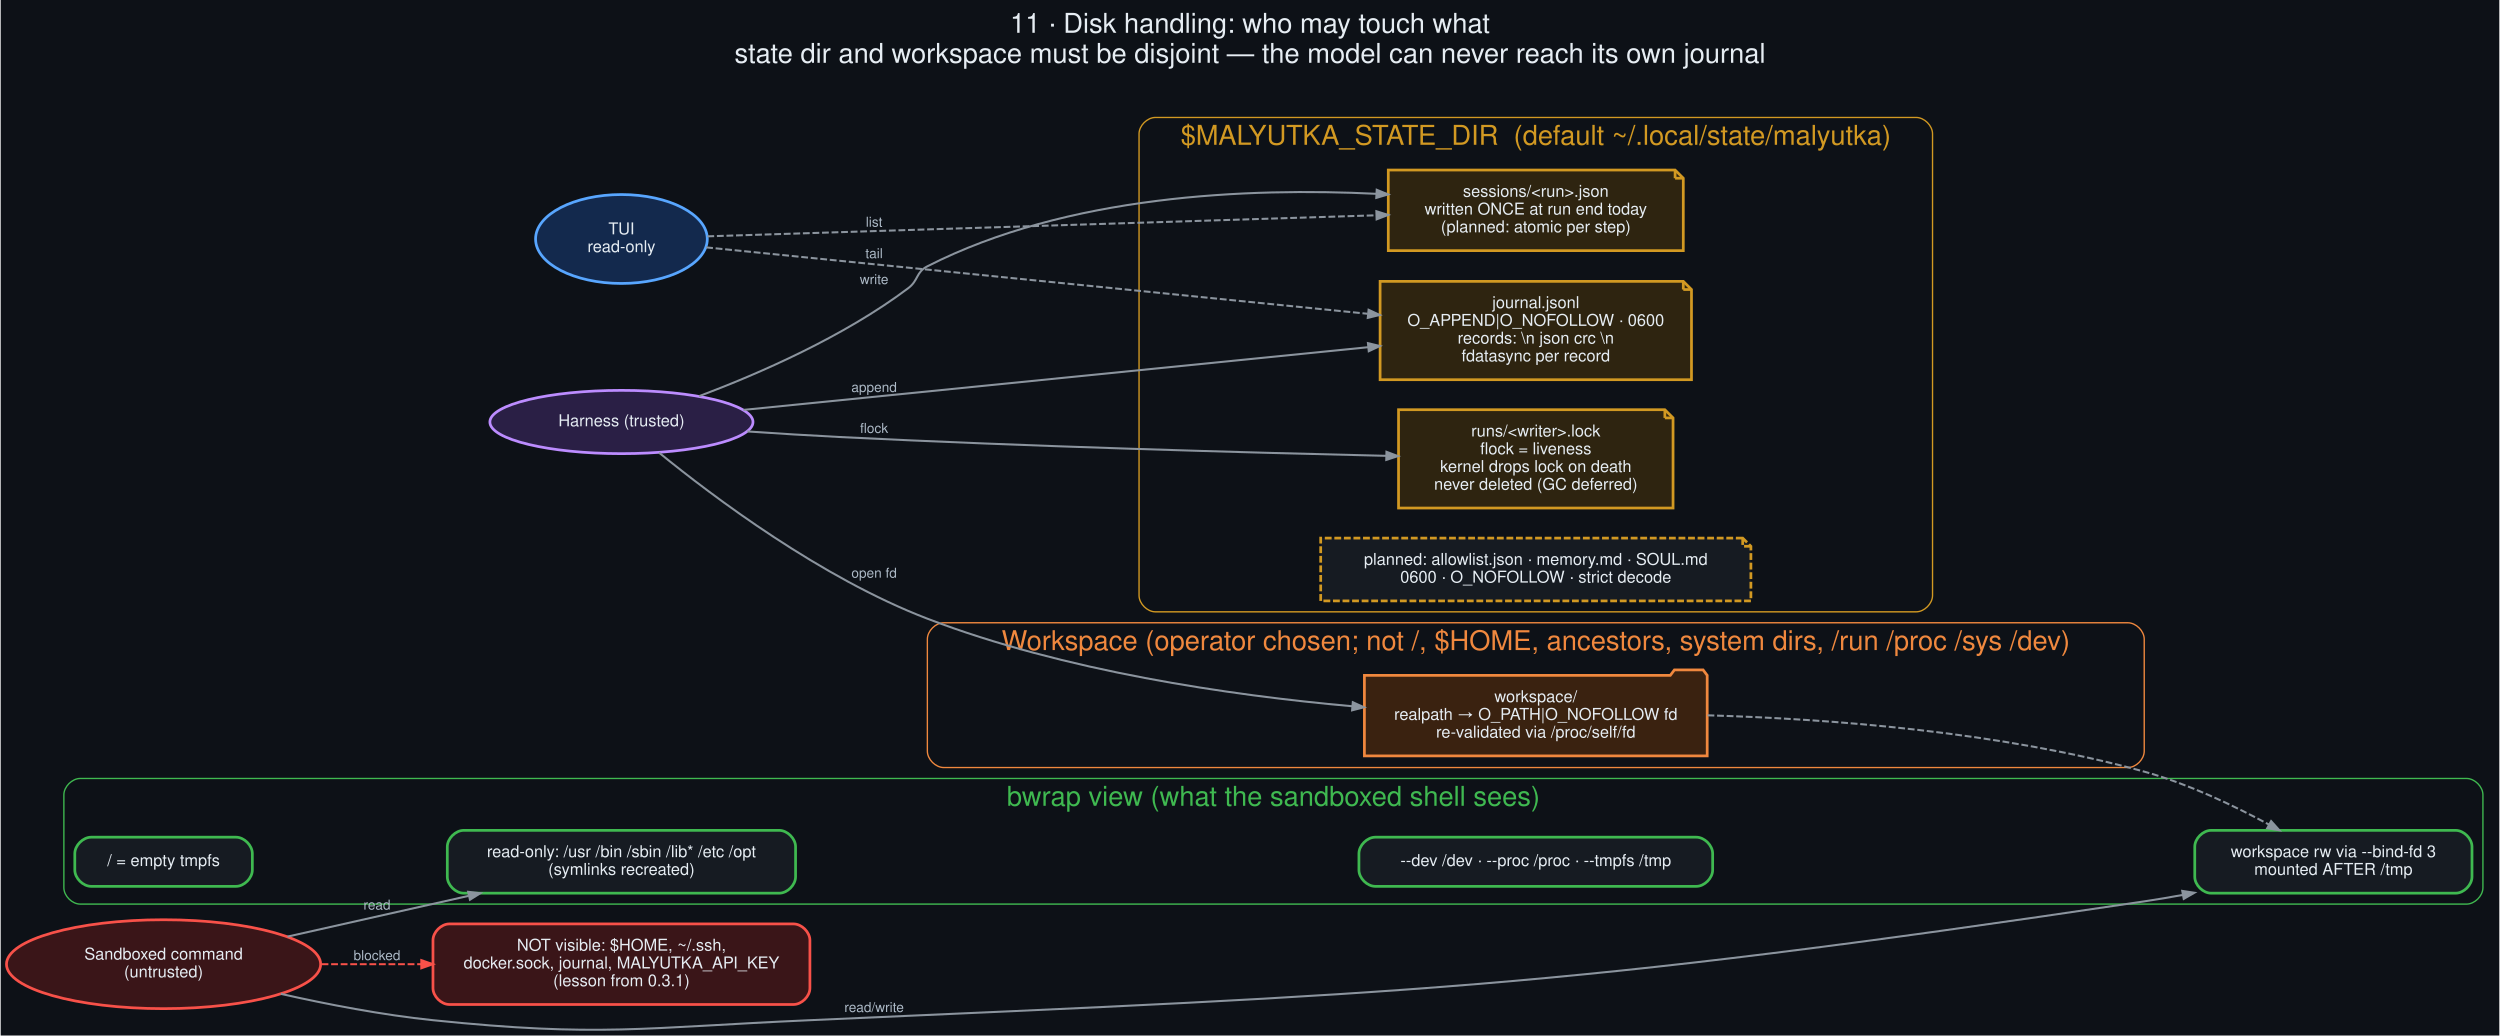
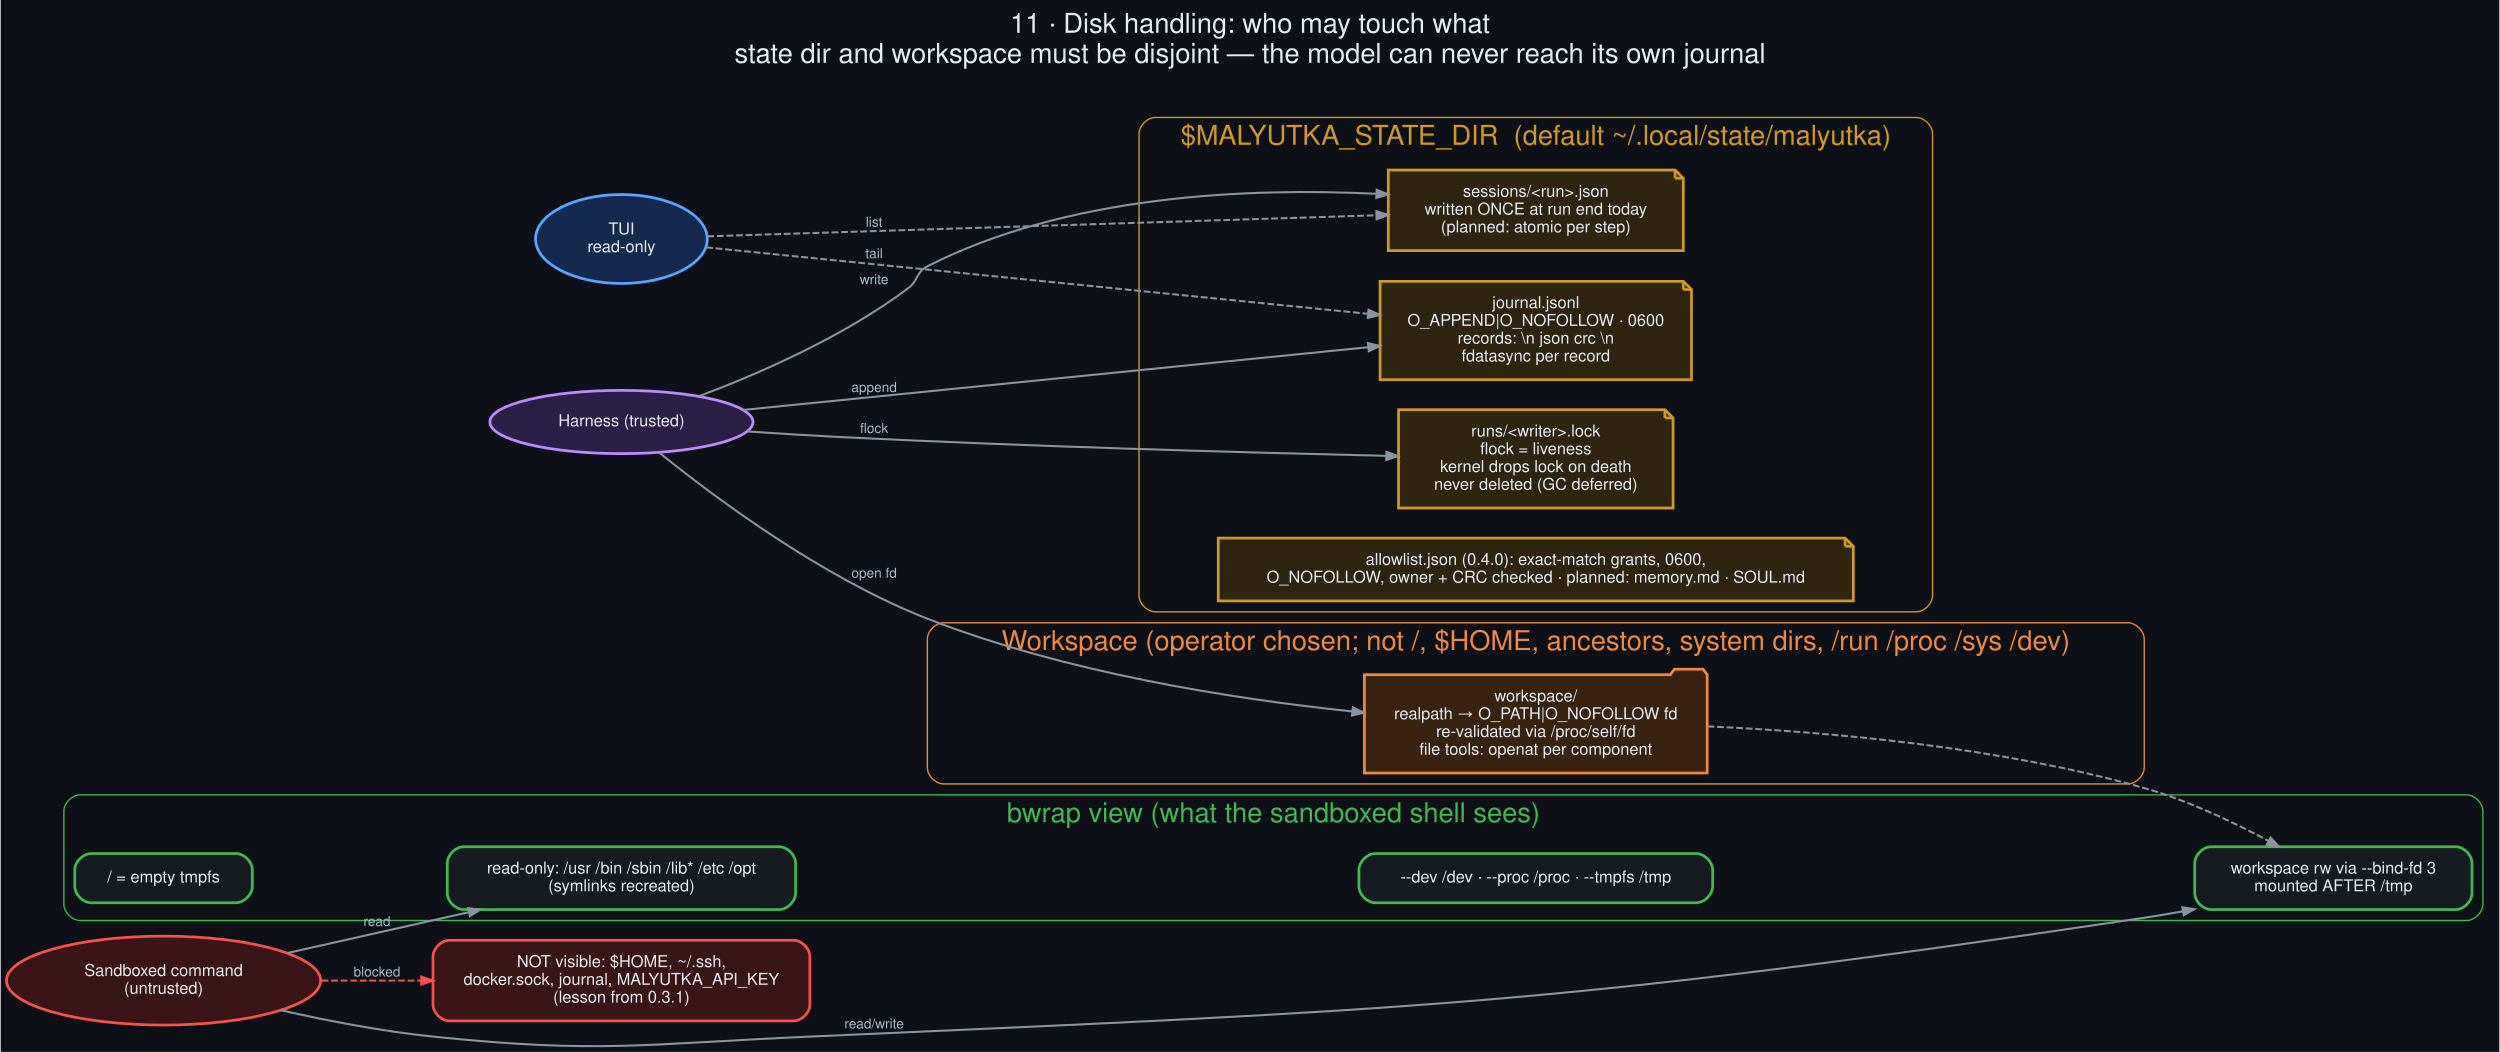
- <svg xmlns="http://www.w3.org/2000/svg" width="1830pt" height="758pt" viewBox="0.00 0.00 1829.52 758.22">
-   <g id="graph0" class="graph" transform="scale(1 1) rotate(0) translate(4 754.22)">
-     <polygon fill="#0d1117" stroke="transparent" points="-4,4 -4,-754.22 1825.52,-754.22 1825.52,4 -4,4" />
-     <text text-anchor="middle" x="910.76" y="-730.22" font-family="Helvetica,sans-Serif" font-size="20.00" fill="#e6edf3">11 · Disk handling: who may touch what</text>
-     <text text-anchor="middle" x="910.76" y="-708.22" font-family="Helvetica,sans-Serif" font-size="20.00" fill="#e6edf3">state dir and workspace must be disjoint — the model can never reach its own journal</text>
-     <text text-anchor="middle" x="910.76" y="-686.22" font-family="Helvetica,sans-Serif" font-size="20.00" fill="#e6edf3"> </text>
+ <svg xmlns="http://www.w3.org/2000/svg" width="1830pt" height="770pt" viewBox="0.00 0.00 1829.52 770.22">
+   <g id="graph0" class="graph" transform="scale(1 1) rotate(0) translate(4 766.22)">
+     <polygon fill="#0d1117" stroke="transparent" points="-4,4 -4,-766.22 1825.52,-766.22 1825.52,4 -4,4" />
+     <text text-anchor="middle" x="910.76" y="-742.22" font-family="Helvetica,sans-Serif" font-size="20.00" fill="#e6edf3">11 · Disk handling: who may touch what</text>
+     <text text-anchor="middle" x="910.76" y="-720.22" font-family="Helvetica,sans-Serif" font-size="20.00" fill="#e6edf3">state dir and workspace must be disjoint — the model can never reach its own journal</text>
+     <text text-anchor="middle" x="910.76" y="-698.22" font-family="Helvetica,sans-Serif" font-size="20.00" fill="#e6edf3"> </text>
    <g id="clust1" class="cluster">
-       <path fill="#0d1117" stroke="#d29922" d="M841.52,-306.22C841.52,-306.22 1398.52,-306.22 1398.52,-306.22 1404.52,-306.22 1410.52,-312.22 1410.52,-318.22 1410.52,-318.22 1410.52,-656.22 1410.52,-656.22 1410.52,-662.22 1404.52,-668.22 1398.52,-668.22 1398.52,-668.22 841.52,-668.22 841.52,-668.22 835.52,-668.22 829.52,-662.22 829.52,-656.22 829.52,-656.22 829.52,-318.22 829.52,-318.22 829.52,-312.22 835.52,-306.22 841.52,-306.22" />
-       <text text-anchor="middle" x="1120.02" y="-648.22" font-family="Helvetica,sans-Serif" font-size="20.00" fill="#d29922">$MALYUTKA_STATE_DIR  (default ~/.local/state/malyutka)</text>
+       <path fill="#0d1117" stroke="#d29922" d="M841.52,-318.22C841.52,-318.22 1398.52,-318.22 1398.52,-318.22 1404.52,-318.22 1410.52,-324.22 1410.52,-330.22 1410.52,-330.22 1410.52,-668.22 1410.52,-668.22 1410.52,-674.22 1404.52,-680.22 1398.52,-680.22 1398.52,-680.22 841.52,-680.22 841.52,-680.22 835.52,-680.22 829.52,-674.22 829.52,-668.22 829.52,-668.22 829.52,-330.22 829.52,-330.22 829.52,-324.22 835.52,-318.22 841.52,-318.22" />
+       <text text-anchor="middle" x="1120.02" y="-660.22" font-family="Helvetica,sans-Serif" font-size="20.00" fill="#d29922">$MALYUTKA_STATE_DIR  (default ~/.local/state/malyutka)</text>
    </g>
    <g id="clust2" class="cluster">
-       <path fill="#0d1117" stroke="#f0883e" d="M686.52,-192.22C686.52,-192.22 1553.52,-192.22 1553.52,-192.22 1559.52,-192.22 1565.52,-198.22 1565.52,-204.22 1565.52,-204.22 1565.52,-286.22 1565.52,-286.22 1565.52,-292.22 1559.52,-298.22 1553.52,-298.22 1553.52,-298.22 686.52,-298.22 686.52,-298.22 680.52,-298.22 674.52,-292.22 674.52,-286.22 674.52,-286.22 674.52,-204.22 674.52,-204.22 674.52,-198.22 680.52,-192.22 686.52,-192.22" />
-       <text text-anchor="middle" x="1120.02" y="-278.22" font-family="Helvetica,sans-Serif" font-size="20.00" fill="#f0883e">Workspace (operator chosen; not /, $HOME, ancestors, system dirs, /run /proc /sys /dev)</text>
+       <path fill="#0d1117" stroke="#f0883e" d="M686.52,-192.22C686.52,-192.22 1553.52,-192.22 1553.52,-192.22 1559.52,-192.22 1565.52,-198.22 1565.52,-204.22 1565.52,-204.22 1565.52,-298.22 1565.52,-298.22 1565.52,-304.22 1559.52,-310.22 1553.52,-310.22 1553.52,-310.22 686.52,-310.22 686.52,-310.22 680.52,-310.22 674.52,-304.22 674.52,-298.22 674.52,-298.22 674.52,-204.22 674.52,-204.22 674.52,-198.22 680.52,-192.22 686.52,-192.22" />
+       <text text-anchor="middle" x="1120.02" y="-290.22" font-family="Helvetica,sans-Serif" font-size="20.00" fill="#f0883e">Workspace (operator chosen; not /, $HOME, ancestors, system dirs, /run /proc /sys /dev)</text>
    </g>
    <g id="clust3" class="cluster">
      <path fill="#0d1117" stroke="#3fb950" d="M54.26,-92.22C54.26,-92.22 1801.52,-92.22 1801.52,-92.22 1807.52,-92.22 1813.52,-98.22 1813.52,-104.22 1813.52,-104.22 1813.52,-172.22 1813.52,-172.22 1813.52,-178.22 1807.52,-184.22 1801.52,-184.22 1801.52,-184.22 54.26,-184.22 54.26,-184.22 48.26,-184.22 42.26,-178.22 42.26,-172.22 42.26,-172.22 42.26,-104.22 42.26,-104.22 42.26,-98.22 48.26,-92.22 54.26,-92.22" />
      <text text-anchor="middle" x="927.89" y="-164.22" font-family="Helvetica,sans-Serif" font-size="20.00" fill="#3fb950">bwrap view (what the sandboxed shell sees)</text>
    </g>
    <g id="node1" class="node">
-       <polygon fill="#2e2410" stroke="#d29922" stroke-width="2" points="1228.02,-548.22 1006.02,-548.22 1006.02,-476.22 1234.02,-476.22 1234.02,-542.22 1228.02,-548.22" />
-       <polyline fill="none" stroke="#d29922" stroke-width="2" points="1228.02,-548.22 1228.02,-542.22 " />
-       <polyline fill="none" stroke="#d29922" stroke-width="2" points="1234.02,-542.22 1228.02,-542.22 " />
-       <text text-anchor="middle" x="1120.02" y="-528.62" font-family="Helvetica,sans-Serif" font-size="12.00" fill="#e6edf3">journal.jsonl</text>
-       <text text-anchor="middle" x="1120.02" y="-515.62" font-family="Helvetica,sans-Serif" font-size="12.00" fill="#e6edf3">O_APPEND|O_NOFOLLOW · 0600</text>
-       <text text-anchor="middle" x="1120.02" y="-502.62" font-family="Helvetica,sans-Serif" font-size="12.00" fill="#e6edf3">records: \n json crc \n</text>
-       <text text-anchor="middle" x="1120.02" y="-489.62" font-family="Helvetica,sans-Serif" font-size="12.00" fill="#e6edf3">fdatasync per record</text>
+       <polygon fill="#2e2410" stroke="#d29922" stroke-width="2" points="1228.02,-560.22 1006.02,-560.22 1006.02,-488.22 1234.02,-488.22 1234.02,-554.22 1228.02,-560.22" />
+       <polyline fill="none" stroke="#d29922" stroke-width="2" points="1228.02,-560.22 1228.02,-554.22 " />
+       <polyline fill="none" stroke="#d29922" stroke-width="2" points="1234.02,-554.22 1228.02,-554.22 " />
+       <text text-anchor="middle" x="1120.02" y="-540.62" font-family="Helvetica,sans-Serif" font-size="12.00" fill="#e6edf3">journal.jsonl</text>
+       <text text-anchor="middle" x="1120.02" y="-527.62" font-family="Helvetica,sans-Serif" font-size="12.00" fill="#e6edf3">O_APPEND|O_NOFOLLOW · 0600</text>
+       <text text-anchor="middle" x="1120.02" y="-514.62" font-family="Helvetica,sans-Serif" font-size="12.00" fill="#e6edf3">records: \n json crc \n</text>
+       <text text-anchor="middle" x="1120.02" y="-501.62" font-family="Helvetica,sans-Serif" font-size="12.00" fill="#e6edf3">fdatasync per record</text>
    </g>
    <g id="node2" class="node">
-       <polygon fill="#2e2410" stroke="#d29922" stroke-width="2" points="1214.52,-454.22 1019.52,-454.22 1019.52,-382.22 1220.52,-382.22 1220.52,-448.22 1214.52,-454.22" />
-       <polyline fill="none" stroke="#d29922" stroke-width="2" points="1214.52,-454.22 1214.52,-448.22 " />
-       <polyline fill="none" stroke="#d29922" stroke-width="2" points="1220.52,-448.22 1214.52,-448.22 " />
-       <text text-anchor="middle" x="1120.02" y="-434.62" font-family="Helvetica,sans-Serif" font-size="12.00" fill="#e6edf3">runs/&lt;writer&gt;.lock</text>
-       <text text-anchor="middle" x="1120.02" y="-421.62" font-family="Helvetica,sans-Serif" font-size="12.00" fill="#e6edf3">flock = liveness</text>
-       <text text-anchor="middle" x="1120.02" y="-408.62" font-family="Helvetica,sans-Serif" font-size="12.00" fill="#e6edf3">kernel drops lock on death</text>
-       <text text-anchor="middle" x="1120.02" y="-395.62" font-family="Helvetica,sans-Serif" font-size="12.00" fill="#e6edf3">never deleted (GC deferred)</text>
+       <polygon fill="#2e2410" stroke="#d29922" stroke-width="2" points="1214.52,-466.22 1019.52,-466.22 1019.52,-394.22 1220.52,-394.22 1220.52,-460.22 1214.52,-466.22" />
+       <polyline fill="none" stroke="#d29922" stroke-width="2" points="1214.52,-466.22 1214.52,-460.22 " />
+       <polyline fill="none" stroke="#d29922" stroke-width="2" points="1220.52,-460.22 1214.52,-460.22 " />
+       <text text-anchor="middle" x="1120.02" y="-446.62" font-family="Helvetica,sans-Serif" font-size="12.00" fill="#e6edf3">runs/&lt;writer&gt;.lock</text>
+       <text text-anchor="middle" x="1120.02" y="-433.62" font-family="Helvetica,sans-Serif" font-size="12.00" fill="#e6edf3">flock = liveness</text>
+       <text text-anchor="middle" x="1120.02" y="-420.62" font-family="Helvetica,sans-Serif" font-size="12.00" fill="#e6edf3">kernel drops lock on death</text>
+       <text text-anchor="middle" x="1120.02" y="-407.62" font-family="Helvetica,sans-Serif" font-size="12.00" fill="#e6edf3">never deleted (GC deferred)</text>
    </g>
    <g id="node3" class="node">
-       <polygon fill="#2e2410" stroke="#d29922" stroke-width="2" points="1222.02,-629.72 1012.02,-629.72 1012.02,-570.72 1228.02,-570.72 1228.02,-623.72 1222.02,-629.72" />
-       <polyline fill="none" stroke="#d29922" stroke-width="2" points="1222.02,-629.72 1222.02,-623.72 " />
-       <polyline fill="none" stroke="#d29922" stroke-width="2" points="1228.02,-623.72 1222.02,-623.72 " />
-       <text text-anchor="middle" x="1120.02" y="-610.12" font-family="Helvetica,sans-Serif" font-size="12.00" fill="#e6edf3">sessions/&lt;run&gt;.json</text>
-       <text text-anchor="middle" x="1120.02" y="-597.12" font-family="Helvetica,sans-Serif" font-size="12.00" fill="#e6edf3">written ONCE at run end today</text>
-       <text text-anchor="middle" x="1120.02" y="-584.12" font-family="Helvetica,sans-Serif" font-size="12.00" fill="#e6edf3">(planned: atomic per step)</text>
+       <polygon fill="#2e2410" stroke="#d29922" stroke-width="2" points="1222.02,-641.72 1012.02,-641.72 1012.02,-582.72 1228.02,-582.72 1228.02,-635.72 1222.02,-641.72" />
+       <polyline fill="none" stroke="#d29922" stroke-width="2" points="1222.02,-641.72 1222.02,-635.72 " />
+       <polyline fill="none" stroke="#d29922" stroke-width="2" points="1228.02,-635.72 1222.02,-635.72 " />
+       <text text-anchor="middle" x="1120.02" y="-622.12" font-family="Helvetica,sans-Serif" font-size="12.00" fill="#e6edf3">sessions/&lt;run&gt;.json</text>
+       <text text-anchor="middle" x="1120.02" y="-609.12" font-family="Helvetica,sans-Serif" font-size="12.00" fill="#e6edf3">written ONCE at run end today</text>
+       <text text-anchor="middle" x="1120.02" y="-596.12" font-family="Helvetica,sans-Serif" font-size="12.00" fill="#e6edf3">(planned: atomic per step)</text>
    </g>
    <g id="node4" class="node">
-       <polygon fill="#161b22" stroke="#d29922" stroke-width="2" stroke-dasharray="5,2" points="1271.52,-360.22 962.52,-360.22 962.52,-314.22 1277.52,-314.22 1277.52,-354.22 1271.52,-360.22" />
-       <polyline fill="none" stroke="#d29922" stroke-width="2" stroke-dasharray="5,2" points="1271.52,-360.22 1271.52,-354.22 " />
-       <polyline fill="none" stroke="#d29922" stroke-width="2" stroke-dasharray="5,2" points="1277.52,-354.22 1271.52,-354.22 " />
-       <text text-anchor="middle" x="1120.02" y="-340.62" font-family="Helvetica,sans-Serif" font-size="12.00" fill="#e6edf3">planned: allowlist.json · memory.md · SOUL.md</text>
-       <text text-anchor="middle" x="1120.02" y="-327.62" font-family="Helvetica,sans-Serif" font-size="12.00" fill="#e6edf3">0600 · O_NOFOLLOW · strict decode</text>
+       <polygon fill="#2e2410" stroke="#d29922" stroke-width="2" points="1346.52,-372.22 887.52,-372.22 887.52,-326.22 1352.52,-326.22 1352.52,-366.22 1346.52,-372.22" />
+       <polyline fill="none" stroke="#d29922" stroke-width="2" points="1346.52,-372.22 1346.52,-366.22 " />
+       <polyline fill="none" stroke="#d29922" stroke-width="2" points="1352.52,-366.22 1346.52,-366.22 " />
+       <text text-anchor="middle" x="1120.02" y="-352.62" font-family="Helvetica,sans-Serif" font-size="12.00" fill="#e6edf3">allowlist.json (0.4.0): exact-match grants, 0600,</text>
+       <text text-anchor="middle" x="1120.02" y="-339.62" font-family="Helvetica,sans-Serif" font-size="12.00" fill="#e6edf3">O_NOFOLLOW, owner + CRC checked · planned: memory.md · SOUL.md</text>
    </g>
    <g id="node5" class="node">
-       <polygon fill="#3a2210" stroke="#f0883e" stroke-width="2" points="1245.52,-259.72 1242.52,-263.72 1221.52,-263.72 1218.52,-259.72 994.52,-259.72 994.52,-200.72 1245.52,-200.72 1245.52,-259.72" />
-       <text text-anchor="middle" x="1120.02" y="-240.12" font-family="Helvetica,sans-Serif" font-size="12.00" fill="#e6edf3">workspace/</text>
-       <text text-anchor="middle" x="1120.02" y="-227.12" font-family="Helvetica,sans-Serif" font-size="12.00" fill="#e6edf3">realpath → O_PATH|O_NOFOLLOW fd</text>
-       <text text-anchor="middle" x="1120.02" y="-214.12" font-family="Helvetica,sans-Serif" font-size="12.00" fill="#e6edf3">re-validated via /proc/self/fd</text>
+       <polygon fill="#3a2210" stroke="#f0883e" stroke-width="2" points="1245.52,-272.22 1242.52,-276.22 1221.52,-276.22 1218.52,-272.22 994.52,-272.22 994.52,-200.22 1245.52,-200.22 1245.52,-272.22" />
+       <text text-anchor="middle" x="1120.02" y="-252.62" font-family="Helvetica,sans-Serif" font-size="12.00" fill="#e6edf3">workspace/</text>
+       <text text-anchor="middle" x="1120.02" y="-239.62" font-family="Helvetica,sans-Serif" font-size="12.00" fill="#e6edf3">realpath → O_PATH|O_NOFOLLOW fd</text>
+       <text text-anchor="middle" x="1120.02" y="-226.62" font-family="Helvetica,sans-Serif" font-size="12.00" fill="#e6edf3">re-validated via /proc/self/fd</text>
+       <text text-anchor="middle" x="1120.02" y="-213.62" font-family="Helvetica,sans-Serif" font-size="12.00" fill="#e6edf3">file tools: openat per component</text>
    </g>
    <g id="node9" class="node">
      <path fill="#161b22" stroke="#3fb950" stroke-width="2" d="M1793.52,-146.22C1793.52,-146.22 1614.52,-146.22 1614.52,-146.22 1608.52,-146.22 1602.52,-140.22 1602.52,-134.22 1602.52,-134.22 1602.52,-112.22 1602.52,-112.22 1602.52,-106.22 1608.52,-100.22 1614.52,-100.22 1614.52,-100.22 1793.52,-100.22 1793.52,-100.22 1799.52,-100.22 1805.52,-106.22 1805.52,-112.22 1805.52,-112.22 1805.52,-134.22 1805.52,-134.22 1805.52,-140.22 1799.52,-146.22 1793.52,-146.22" />
      <text text-anchor="middle" x="1704.02" y="-126.62" font-family="Helvetica,sans-Serif" font-size="12.00" fill="#e6edf3">workspace rw via --bind-fd 3</text>
      <text text-anchor="middle" x="1704.02" y="-113.62" font-family="Helvetica,sans-Serif" font-size="12.00" fill="#e6edf3">mounted AFTER /tmp</text>
    </g>
    <g id="edge5" class="edge">
-       <path fill="none" stroke="#8b949e" stroke-width="1.5" stroke-dasharray="5,2" d="M1245.76,-230.46C1336.05,-227.82 1460.2,-218.34 1565.52,-189.22 1597.46,-180.39 1631.03,-164.42 1657,-150.4" />
-       <polygon fill="#8b949e" stroke="#8b949e" stroke-width="1.5" points="1658.44,-153.01 1664.46,-146.31 1655.58,-147.79 1658.44,-153.01" />
+       <path fill="none" stroke="#8b949e" stroke-width="1.5" stroke-dasharray="5,2" d="M1245.8,-234.36C1336.1,-230.31 1460.25,-219.08 1565.52,-189.22 1597.14,-180.25 1630.44,-164.45 1656.34,-150.56" />
+       <polygon fill="#8b949e" stroke="#8b949e" stroke-width="1.5" points="1658.08,-153 1664.13,-146.33 1655.24,-147.77 1658.08,-153" />
    </g>
    <g id="node6" class="node">
      <path fill="#161b22" stroke="#3fb950" stroke-width="2" d="M168.26,-141.22C168.26,-141.22 62.26,-141.22 62.26,-141.22 56.26,-141.22 50.26,-135.22 50.26,-129.22 50.26,-129.22 50.26,-117.22 50.26,-117.22 50.26,-111.22 56.26,-105.22 62.26,-105.22 62.26,-105.22 168.26,-105.22 168.26,-105.22 174.26,-105.22 180.26,-111.22 180.26,-117.22 180.26,-117.22 180.26,-129.22 180.26,-129.22 180.26,-135.22 174.26,-141.22 168.26,-141.22" />
      <text text-anchor="middle" x="115.26" y="-120.12" font-family="Helvetica,sans-Serif" font-size="12.00" fill="#e6edf3">/ = empty tmpfs</text>
    </g>
    <g id="node7" class="node">
      <path fill="#161b22" stroke="#3fb950" stroke-width="2" d="M566.02,-146.22C566.02,-146.22 335.02,-146.22 335.02,-146.22 329.02,-146.22 323.02,-140.22 323.02,-134.22 323.02,-134.22 323.02,-112.22 323.02,-112.22 323.02,-106.22 329.02,-100.22 335.02,-100.22 335.02,-100.22 566.02,-100.22 566.02,-100.22 572.02,-100.22 578.02,-106.22 578.02,-112.22 578.02,-112.22 578.02,-134.22 578.02,-134.22 578.02,-140.22 572.02,-146.22 566.02,-146.22" />
      <text text-anchor="middle" x="450.52" y="-126.62" font-family="Helvetica,sans-Serif" font-size="12.00" fill="#e6edf3">read-only: /usr /bin /sbin /lib* /etc /opt</text>
      <text text-anchor="middle" x="450.52" y="-113.62" font-family="Helvetica,sans-Serif" font-size="12.00" fill="#e6edf3">(symlinks recreated)</text>
    </g>
    <g id="node8" class="node">
      <path fill="#161b22" stroke="#3fb950" stroke-width="2" d="M1237.52,-141.22C1237.52,-141.22 1002.52,-141.22 1002.52,-141.22 996.52,-141.22 990.52,-135.22 990.52,-129.22 990.52,-129.22 990.52,-117.22 990.52,-117.22 990.52,-111.22 996.52,-105.22 1002.52,-105.22 1002.52,-105.22 1237.52,-105.22 1237.52,-105.22 1243.52,-105.22 1249.52,-111.22 1249.52,-117.22 1249.52,-117.22 1249.52,-129.22 1249.52,-129.22 1249.52,-135.22 1243.52,-141.22 1237.52,-141.22" />
      <text text-anchor="middle" x="1120.02" y="-120.12" font-family="Helvetica,sans-Serif" font-size="12.00" fill="#e6edf3">--dev /dev · --proc /proc · --tmpfs /tmp</text>
    </g>
    <g id="node10" class="node">
-       <ellipse fill="#2a1f45" stroke="#bc8cff" stroke-width="2" cx="450.52" cy="-445.22" rx="96.33" ry="23.17" />
-       <text text-anchor="middle" x="450.52" y="-442.12" font-family="Helvetica,sans-Serif" font-size="12.00" fill="#e6edf3">Harness (trusted)</text>
+       <ellipse fill="#2a1f45" stroke="#bc8cff" stroke-width="2" cx="450.52" cy="-457.22" rx="96.33" ry="23.17" />
+       <text text-anchor="middle" x="450.52" y="-454.12" font-family="Helvetica,sans-Serif" font-size="12.00" fill="#e6edf3">Harness (trusted)</text>
    </g>
    <g id="edge1" class="edge">
-       <path fill="none" stroke="#8b949e" stroke-width="1.5" d="M539.81,-454.08C657.17,-465.86 865.09,-486.73 997.28,-500" />
-       <polygon fill="#8b949e" stroke="#8b949e" stroke-width="1.5" points="997.12,-502.97 1005.88,-500.86 997.72,-497.05 997.12,-502.97" />
-       <text text-anchor="middle" x="635.52" y="-467.22" font-family="Helvetica,sans-Serif" font-size="10.00" fill="#adbac7">append</text>
+       <path fill="none" stroke="#8b949e" stroke-width="1.5" d="M539.81,-466.08C657.17,-477.86 865.09,-498.73 997.28,-512" />
+       <polygon fill="#8b949e" stroke="#8b949e" stroke-width="1.5" points="997.12,-514.97 1005.88,-512.86 997.72,-509.05 997.12,-514.97" />
+       <text text-anchor="middle" x="635.52" y="-479.22" font-family="Helvetica,sans-Serif" font-size="10.00" fill="#adbac7">append</text>
    </g>
    <g id="edge2" class="edge">
-       <path fill="none" stroke="#8b949e" stroke-width="1.5" d="M542.71,-438.32C564.89,-436.8 588.55,-435.32 610.52,-434.22 748.44,-427.28 907.57,-422.85 1010.56,-420.45" />
-       <polygon fill="#8b949e" stroke="#8b949e" stroke-width="1.5" points="1010.68,-423.42 1019.11,-420.25 1010.54,-417.47 1010.68,-423.42" />
-       <text text-anchor="middle" x="635.52" y="-437.22" font-family="Helvetica,sans-Serif" font-size="10.00" fill="#adbac7">flock</text>
+       <path fill="none" stroke="#8b949e" stroke-width="1.5" d="M542.71,-450.32C564.89,-448.8 588.55,-447.32 610.52,-446.22 748.44,-439.28 907.57,-434.85 1010.56,-432.45" />
+       <polygon fill="#8b949e" stroke="#8b949e" stroke-width="1.5" points="1010.68,-435.42 1019.11,-432.25 1010.54,-429.47 1010.68,-435.42" />
+       <text text-anchor="middle" x="635.52" y="-449.22" font-family="Helvetica,sans-Serif" font-size="10.00" fill="#adbac7">flock</text>
    </g>
    <g id="edge3" class="edge">
-       <path fill="none" stroke="#8b949e" stroke-width="1.5" d="M507.32,-464.12C551.52,-480.74 613.45,-507.79 660.52,-543.22 668.07,-548.9 666.1,-554.92 674.52,-559.22 776.76,-611.41 909.5,-616.93 1003.22,-612.31" />
-       <polygon fill="#8b949e" stroke="#8b949e" stroke-width="1.5" points="1003.55,-615.28 1011.88,-611.85 1003.23,-609.33 1003.55,-615.28" />
-       <text text-anchor="middle" x="635.52" y="-546.22" font-family="Helvetica,sans-Serif" font-size="10.00" fill="#adbac7">write</text>
+       <path fill="none" stroke="#8b949e" stroke-width="1.5" d="M507.32,-476.12C551.52,-492.74 613.45,-519.79 660.52,-555.22 668.07,-560.9 666.1,-566.92 674.52,-571.22 776.76,-623.41 909.5,-628.93 1003.22,-624.31" />
+       <polygon fill="#8b949e" stroke="#8b949e" stroke-width="1.5" points="1003.55,-627.28 1011.88,-623.85 1003.23,-621.33 1003.55,-627.28" />
+       <text text-anchor="middle" x="635.52" y="-558.22" font-family="Helvetica,sans-Serif" font-size="10.00" fill="#adbac7">write</text>
    </g>
    <g id="edge4" class="edge">
-       <path fill="none" stroke="#8b949e" stroke-width="1.5" d="M478,-422.8C517.84,-390.36 596.84,-330.98 674.52,-301.22 774.73,-262.82 895.33,-245.19 985.61,-237.09" />
-       <polygon fill="#8b949e" stroke="#8b949e" stroke-width="1.5" points="986.04,-240.04 994.25,-236.34 985.52,-234.11 986.04,-240.04" />
-       <text text-anchor="middle" x="635.52" y="-331.22" font-family="Helvetica,sans-Serif" font-size="10.00" fill="#adbac7">open fd</text>
+       <path fill="none" stroke="#8b949e" stroke-width="1.5" d="M478.38,-434.66C518.39,-402.33 597.25,-343.4 674.52,-313.22 774.69,-274.08 895.29,-254.78 985.59,-245.29" />
+       <polygon fill="#8b949e" stroke="#8b949e" stroke-width="1.5" points="986.08,-248.23 994.23,-244.4 985.47,-242.31 986.08,-248.23" />
+       <text text-anchor="middle" x="635.52" y="-343.22" font-family="Helvetica,sans-Serif" font-size="10.00" fill="#adbac7">open fd</text>
    </g>
    <g id="node11" class="node">
      <ellipse fill="#3a1518" stroke="#f85149" stroke-width="2" cx="115.26" cy="-48.22" rx="115.02" ry="32.55" />
      <text text-anchor="middle" x="115.26" y="-51.62" font-family="Helvetica,sans-Serif" font-size="12.00" fill="#e6edf3">Sandboxed command</text>
      <text text-anchor="middle" x="115.26" y="-38.62" font-family="Helvetica,sans-Serif" font-size="12.00" fill="#e6edf3">(untrusted)</text>
    </g>
    <g id="edge10" class="edge">
      <path fill="none" stroke="#8b949e" stroke-width="1.5" d="M206,-68.42C246.85,-77.61 295.59,-88.58 338.7,-98.28" />
      <polygon fill="#8b949e" stroke="#8b949e" stroke-width="1.5" points="338.29,-101.24 347.24,-100.2 339.6,-95.43 338.29,-101.24" />
      <text text-anchor="middle" x="271.52" y="-88.22" font-family="Helvetica,sans-Serif" font-size="10.00" fill="#adbac7">read</text>
    </g>
    <g id="edge9" class="edge">
      <path fill="none" stroke="#8b949e" stroke-width="1.5" d="M201.15,-26.5C235.48,-18.76 275.64,-11.03 312.52,-7.22 434.53,5.39 465.97,-1.77 588.52,-7.22 1024.03,-26.57 1134.36,-29.79 1565.52,-94.22 1574.75,-95.6 1584.3,-97.21 1593.87,-98.97" />
      <polygon fill="#8b949e" stroke="#8b949e" stroke-width="1.5" points="1593.36,-101.9 1602.27,-100.54 1594.46,-96.05 1593.36,-101.9" />
      <text text-anchor="middle" x="635.52" y="-13.22" font-family="Helvetica,sans-Serif" font-size="10.00" fill="#adbac7">read/write</text>
    </g>
    <g id="node13" class="node">
      <path fill="#3a1518" stroke="#f85149" stroke-width="2" d="M576.52,-77.72C576.52,-77.72 324.52,-77.72 324.52,-77.72 318.52,-77.72 312.52,-71.72 312.52,-65.72 312.52,-65.72 312.52,-30.72 312.52,-30.72 312.52,-24.72 318.52,-18.72 324.52,-18.72 324.52,-18.72 576.52,-18.72 576.52,-18.72 582.52,-18.72 588.52,-24.72 588.52,-30.72 588.52,-30.72 588.52,-65.72 588.52,-65.72 588.52,-71.72 582.52,-77.72 576.52,-77.72" />
      <text text-anchor="middle" x="450.52" y="-58.12" font-family="Helvetica,sans-Serif" font-size="12.00" fill="#e6edf3">NOT visible: $HOME, ~/.ssh,</text>
      <text text-anchor="middle" x="450.52" y="-45.12" font-family="Helvetica,sans-Serif" font-size="12.00" fill="#e6edf3">docker.sock, journal, MALYUTKA_API_KEY</text>
      <text text-anchor="middle" x="450.52" y="-32.12" font-family="Helvetica,sans-Serif" font-size="12.00" fill="#e6edf3">(lesson from 0.3.1)</text>
    </g>
    <g id="edge11" class="edge">
      <path fill="none" stroke="#f85149" stroke-width="1.5" stroke-dasharray="5,2" d="M230.95,-48.22C254.44,-48.22 279.47,-48.22 303.88,-48.22" />
      <polygon fill="#f85149" stroke="#f85149" stroke-width="1.5" points="303.99,-51.19 312.49,-48.22 303.99,-45.24 303.99,-51.19" />
      <text text-anchor="middle" x="271.52" y="-51.22" font-family="Helvetica,sans-Serif" font-size="10.00" fill="#adbac7">blocked</text>
    </g>
    <g id="node12" class="node">
-       <ellipse fill="#13294d" stroke="#58a6ff" stroke-width="2" cx="450.52" cy="-579.22" rx="62.87" ry="32.55" />
-       <text text-anchor="middle" x="450.52" y="-582.62" font-family="Helvetica,sans-Serif" font-size="12.00" fill="#e6edf3">TUI</text>
-       <text text-anchor="middle" x="450.52" y="-569.62" font-family="Helvetica,sans-Serif" font-size="12.00" fill="#e6edf3">read-only</text>
+       <ellipse fill="#13294d" stroke="#58a6ff" stroke-width="2" cx="450.52" cy="-591.22" rx="62.87" ry="32.55" />
+       <text text-anchor="middle" x="450.52" y="-594.62" font-family="Helvetica,sans-Serif" font-size="12.00" fill="#e6edf3">TUI</text>
+       <text text-anchor="middle" x="450.52" y="-581.62" font-family="Helvetica,sans-Serif" font-size="12.00" fill="#e6edf3">read-only</text>
    </g>
    <g id="edge13" class="edge">
-       <path fill="none" stroke="#8b949e" stroke-width="1.5" stroke-dasharray="5,2" d="M512.52,-573.09C621.99,-562.11 853.67,-538.85 996.88,-524.48" />
-       <polygon fill="#8b949e" stroke="#8b949e" stroke-width="1.5" points="997.59,-527.4 1005.75,-523.59 997,-521.48 997.59,-527.4" />
-       <text text-anchor="middle" x="635.52" y="-565.22" font-family="Helvetica,sans-Serif" font-size="10.00" fill="#adbac7">tail</text>
+       <path fill="none" stroke="#8b949e" stroke-width="1.5" stroke-dasharray="5,2" d="M512.52,-585.09C621.99,-574.11 853.67,-550.85 996.88,-536.48" />
+       <polygon fill="#8b949e" stroke="#8b949e" stroke-width="1.5" points="997.59,-539.4 1005.75,-535.59 997,-533.48 997.59,-539.4" />
+       <text text-anchor="middle" x="635.52" y="-577.22" font-family="Helvetica,sans-Serif" font-size="10.00" fill="#adbac7">tail</text>
    </g>
    <g id="edge12" class="edge">
-       <path fill="none" stroke="#8b949e" stroke-width="1.5" stroke-dasharray="5,2" d="M513.42,-581.17C624.85,-584.67 860.82,-592.1 1003.08,-596.57" />
-       <polygon fill="#8b949e" stroke="#8b949e" stroke-width="1.5" points="1003.3,-599.55 1011.89,-596.85 1003.48,-593.61 1003.3,-599.55" />
-       <text text-anchor="middle" x="635.52" y="-588.22" font-family="Helvetica,sans-Serif" font-size="10.00" fill="#adbac7">list</text>
+       <path fill="none" stroke="#8b949e" stroke-width="1.5" stroke-dasharray="5,2" d="M513.42,-593.17C624.85,-596.67 860.82,-604.1 1003.08,-608.57" />
+       <polygon fill="#8b949e" stroke="#8b949e" stroke-width="1.5" points="1003.3,-611.55 1011.89,-608.85 1003.48,-605.61 1003.3,-611.55" />
+       <text text-anchor="middle" x="635.52" y="-600.22" font-family="Helvetica,sans-Serif" font-size="10.00" fill="#adbac7">list</text>
    </g>
  </g>
</svg>
